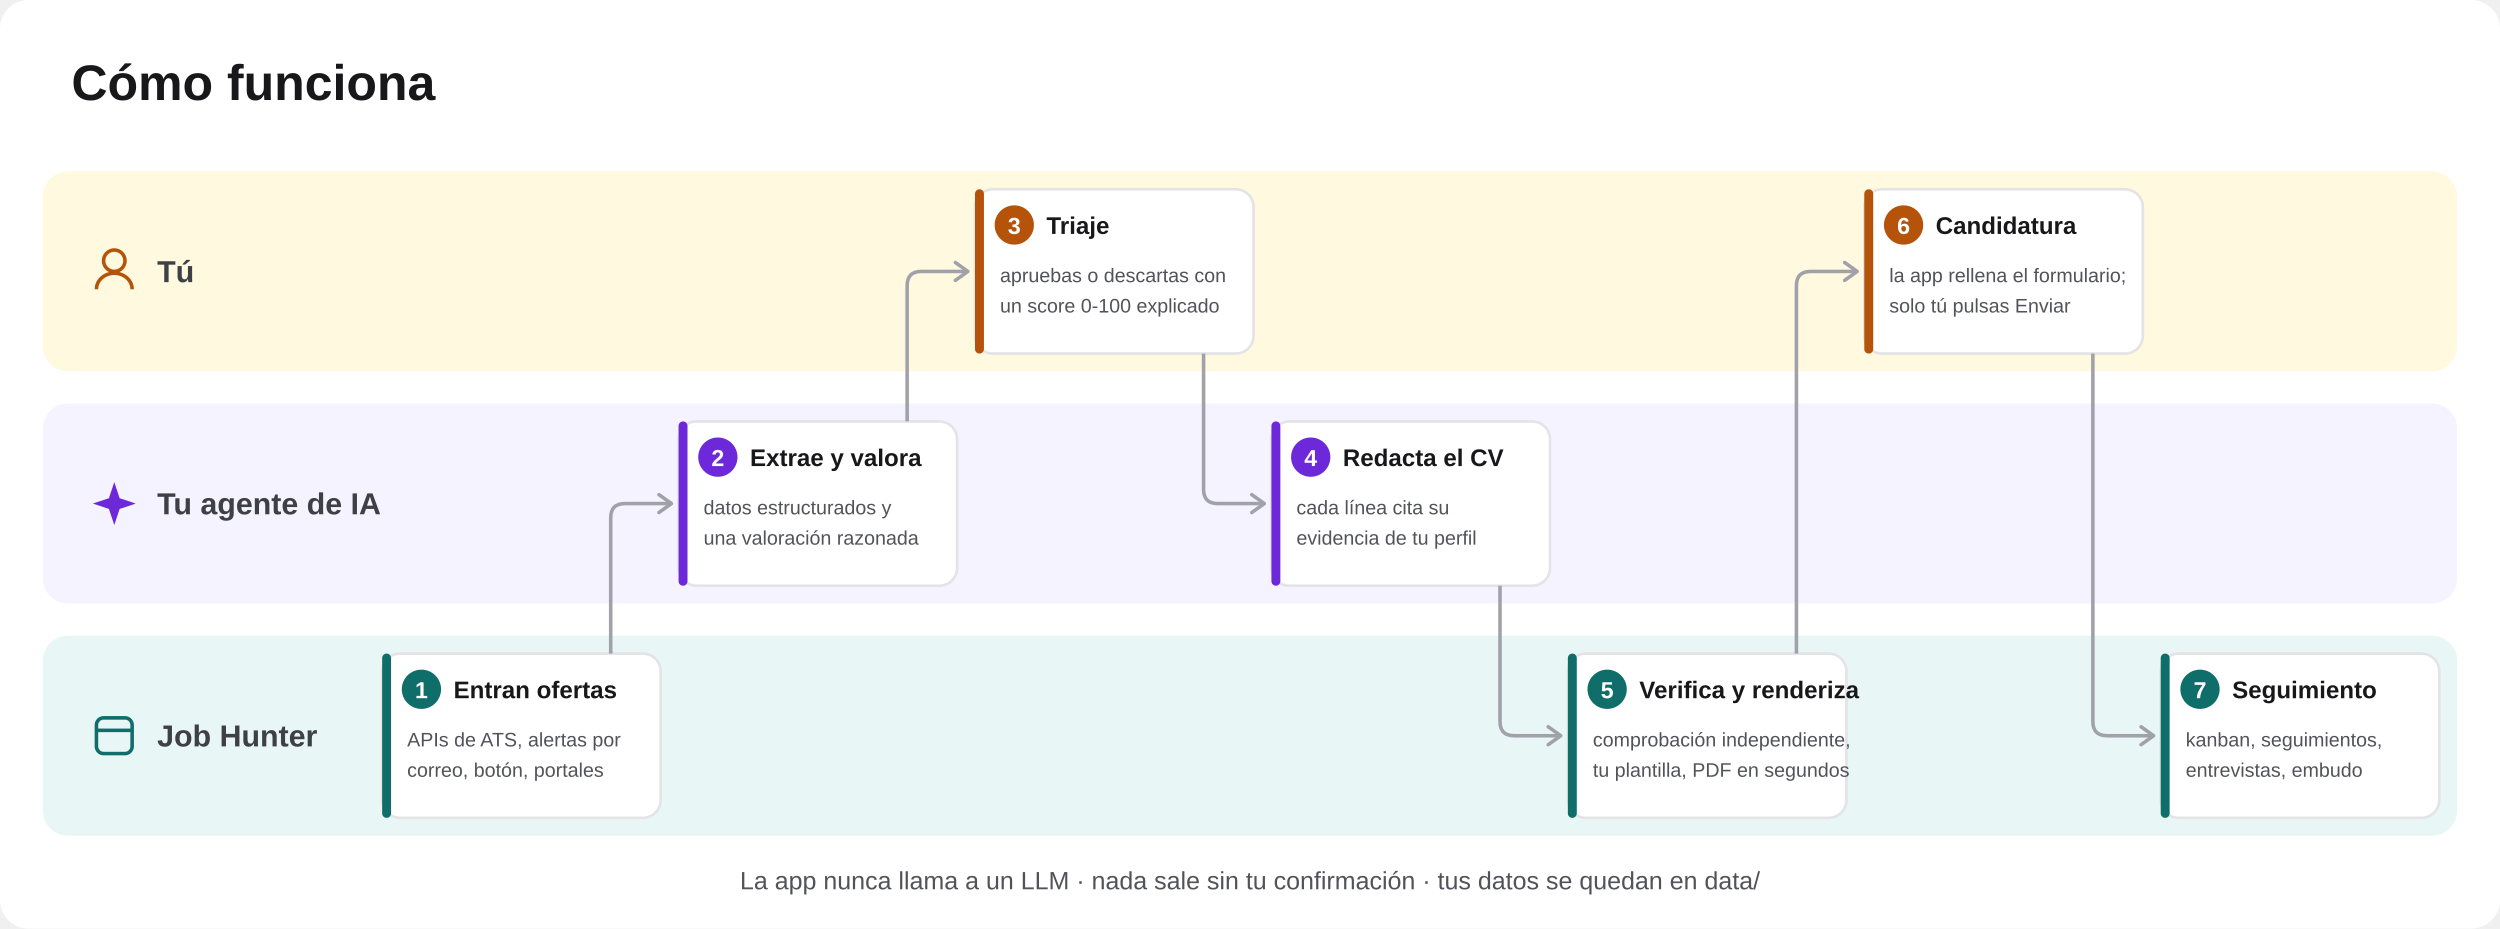
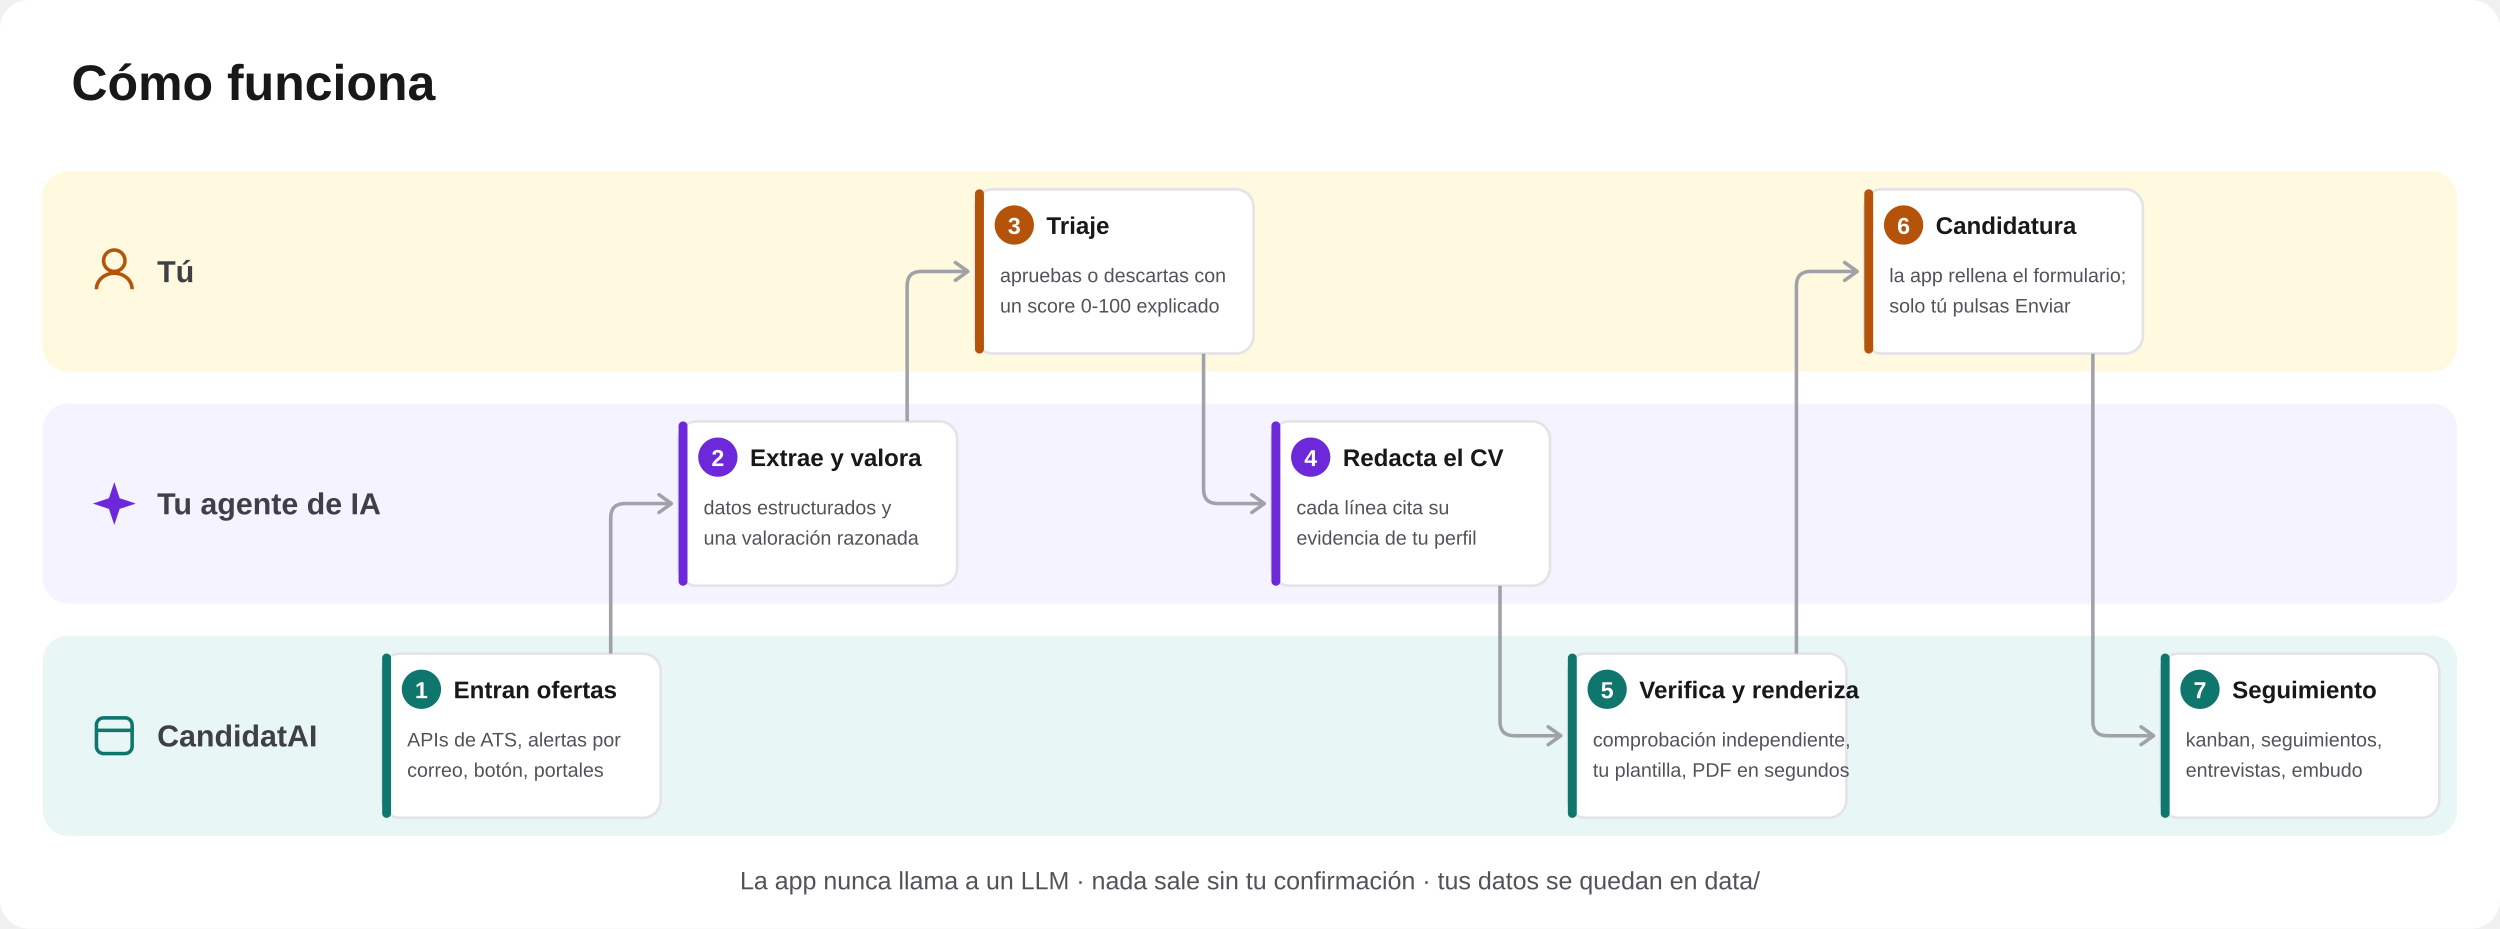
<svg xmlns="http://www.w3.org/2000/svg" width="1400" height="520" viewBox="0 0 1400 520" role="img" aria-label="Cómo funciona">
  <style>.bg{fill:#ffffff}.title{fill:#18181B}.muted{fill:#52525B}.card{fill:#ffffff;stroke:#E4E4E7}.arrow{stroke:#A1A1AA}.lanelabel{fill:#3F3F46}@media (prefers-color-scheme: dark){.bg{fill:#0D1117}.title{fill:#F4F4F5}.muted{fill:#A1A1AA}.card{fill:#161B22;stroke:#30363D}.arrow{stroke:#6E7681}.lanelabel{fill:#D4D4D8}.lane{fill-opacity:0.10}.cardtitle{fill:#F4F4F5}.carddetail{fill:#A1A1AA}}</style>
  <rect class="bg" width="1400" height="520" rx="16" />
  <g font-family="'Segoe UI', 'Helvetica Neue', Arial, sans-serif">
    <text class="title" x="40" y="56" font-size="28" font-weight="800">Cómo funciona</text>
    <rect class="lane" x="24" y="96" width="1352" height="112" rx="14" fill="#FEF3C7" fill-opacity="0.55" />
    <g transform="translate(64,152)" color="#B45309" style="color:#B45309">
      <circle cx="0" cy="-6" r="6" fill="none" stroke="currentColor" stroke-width="2" />
      <path d="M-10 10 a10 9 0 0 1 20 0" fill="none" stroke="currentColor" stroke-width="2" />
    </g>
    <text class="lanelabel" x="88" y="158" font-size="17" font-weight="700">Tú</text>
    <rect class="lane" x="24" y="226" width="1352" height="112" rx="14" fill="#EDE9FE" fill-opacity="0.55" />
    <g transform="translate(64,282)" color="#6D28D9" style="color:#6D28D9">
      <path d="M0 -12 L3 -3 L12 0 L3 3 L0 12 L-3 3 L-12 0 L-3 -3 Z" fill="currentColor" />
    </g>
    <text class="lanelabel" x="88" y="288" font-size="17" font-weight="700">Tu agente de IA</text>
    <rect class="lane" x="24" y="356" width="1352" height="112" rx="14" fill="#D5F0EC" fill-opacity="0.55" />
-     <g transform="translate(64,412)" color="#0F6E69" style="color:#0F6E69">
+     <g transform="translate(64,412)" color="#0F766E" style="color:#0F766E">
      <rect x="-10" y="-10" width="20" height="20" rx="4" fill="none" stroke="currentColor" stroke-width="2" />
      <path d="M-10 -3 h20" stroke="currentColor" stroke-width="2" />
    </g>
-     <text class="lanelabel" x="88" y="418" font-size="17" font-weight="700">Job Hunter</text>
+     <text class="lanelabel" x="88" y="418" font-size="17" font-weight="700">CandidatAI</text>
    <g transform="translate(214,366)">
      <rect class="card" width="156" height="92" rx="10" stroke-width="1.5" />
-       <rect width="5" height="92" rx="2.5" fill="#0F6E69" />
-       <circle cx="22" cy="20" r="11" fill="#0F6E69" />
+       <rect width="5" height="92" rx="2.5" fill="#0F766E" />
+       <circle cx="22" cy="20" r="11" fill="#0F766E" />
      <text x="22" y="25" text-anchor="middle" font-size="13" font-weight="700" fill="#fff">1</text>
      <text class="title cardtitle" x="40" y="25" font-size="13.5" font-weight="700">Entran ofertas</text>
      <text class="muted carddetail" x="14" y="52" font-size="11">APIs de ATS, alertas por</text>
      <text class="muted carddetail" x="14" y="69" font-size="11">correo, botón, portales</text>
    </g>
    <g transform="translate(380,236)">
      <rect class="card" width="156" height="92" rx="10" stroke-width="1.5" />
      <rect width="5" height="92" rx="2.5" fill="#6D28D9" />
      <circle cx="22" cy="20" r="11" fill="#6D28D9" />
      <text x="22" y="25" text-anchor="middle" font-size="13" font-weight="700" fill="#fff">2</text>
      <text class="title cardtitle" x="40" y="25" font-size="13.5" font-weight="700">Extrae y valora</text>
      <text class="muted carddetail" x="14" y="52" font-size="11">datos estructurados y</text>
      <text class="muted carddetail" x="14" y="69" font-size="11">una valoración razonada</text>
    </g>
    <g transform="translate(546,106)">
      <rect class="card" width="156" height="92" rx="10" stroke-width="1.5" />
      <rect width="5" height="92" rx="2.5" fill="#B45309" />
      <circle cx="22" cy="20" r="11" fill="#B45309" />
      <text x="22" y="25" text-anchor="middle" font-size="13" font-weight="700" fill="#fff">3</text>
      <text class="title cardtitle" x="40" y="25" font-size="13.5" font-weight="700">Triaje</text>
      <text class="muted carddetail" x="14" y="52" font-size="11">apruebas o descartas con</text>
      <text class="muted carddetail" x="14" y="69" font-size="11">un score 0-100 explicado</text>
    </g>
    <g transform="translate(712,236)">
      <rect class="card" width="156" height="92" rx="10" stroke-width="1.5" />
      <rect width="5" height="92" rx="2.5" fill="#6D28D9" />
      <circle cx="22" cy="20" r="11" fill="#6D28D9" />
      <text x="22" y="25" text-anchor="middle" font-size="13" font-weight="700" fill="#fff">4</text>
      <text class="title cardtitle" x="40" y="25" font-size="13.5" font-weight="700">Redacta el CV</text>
      <text class="muted carddetail" x="14" y="52" font-size="11">cada línea cita su</text>
      <text class="muted carddetail" x="14" y="69" font-size="11">evidencia de tu perfil</text>
    </g>
    <g transform="translate(878,366)">
      <rect class="card" width="156" height="92" rx="10" stroke-width="1.5" />
-       <rect width="5" height="92" rx="2.5" fill="#0F6E69" />
-       <circle cx="22" cy="20" r="11" fill="#0F6E69" />
+       <rect width="5" height="92" rx="2.5" fill="#0F766E" />
+       <circle cx="22" cy="20" r="11" fill="#0F766E" />
      <text x="22" y="25" text-anchor="middle" font-size="13" font-weight="700" fill="#fff">5</text>
      <text class="title cardtitle" x="40" y="25" font-size="13.5" font-weight="700">Verifica y renderiza</text>
      <text class="muted carddetail" x="14" y="52" font-size="11">comprobación independiente,</text>
      <text class="muted carddetail" x="14" y="69" font-size="11">tu plantilla, PDF en segundos</text>
    </g>
    <g transform="translate(1044,106)">
      <rect class="card" width="156" height="92" rx="10" stroke-width="1.5" />
      <rect width="5" height="92" rx="2.5" fill="#B45309" />
      <circle cx="22" cy="20" r="11" fill="#B45309" />
      <text x="22" y="25" text-anchor="middle" font-size="13" font-weight="700" fill="#fff">6</text>
      <text class="title cardtitle" x="40" y="25" font-size="13.5" font-weight="700">Candidatura</text>
      <text class="muted carddetail" x="14" y="52" font-size="11">la app rellena el formulario;</text>
      <text class="muted carddetail" x="14" y="69" font-size="11">solo tú pulsas Enviar</text>
    </g>
    <g transform="translate(1210,366)">
      <rect class="card" width="156" height="92" rx="10" stroke-width="1.5" />
-       <rect width="5" height="92" rx="2.5" fill="#0F6E69" />
-       <circle cx="22" cy="20" r="11" fill="#0F6E69" />
+       <rect width="5" height="92" rx="2.5" fill="#0F766E" />
+       <circle cx="22" cy="20" r="11" fill="#0F766E" />
      <text x="22" y="25" text-anchor="middle" font-size="13" font-weight="700" fill="#fff">7</text>
      <text class="title cardtitle" x="40" y="25" font-size="13.5" font-weight="700">Seguimiento</text>
      <text class="muted carddetail" x="14" y="52" font-size="11">kanban, seguimientos,</text>
      <text class="muted carddetail" x="14" y="69" font-size="11">entrevistas, embudo</text>
    </g>
    <path class="arrow" d="M342 366 V290 Q342 282 350 282 H376" fill="none" stroke-width="2" />
    <path class="arrow" d="M369 277 L376 282 L369 287" fill="none" stroke-width="2" stroke-linecap="round" stroke-linejoin="round" />
    <path class="arrow" d="M508 236 V160 Q508 152 516 152 H542" fill="none" stroke-width="2" />
    <path class="arrow" d="M535 147 L542 152 L535 157" fill="none" stroke-width="2" stroke-linecap="round" stroke-linejoin="round" />
    <path class="arrow" d="M674 198 V274 Q674 282 682 282 H708" fill="none" stroke-width="2" />
    <path class="arrow" d="M701 277 L708 282 L701 287" fill="none" stroke-width="2" stroke-linecap="round" stroke-linejoin="round" />
    <path class="arrow" d="M840 328 V404 Q840 412 848 412 H874" fill="none" stroke-width="2" />
    <path class="arrow" d="M867 407 L874 412 L867 417" fill="none" stroke-width="2" stroke-linecap="round" stroke-linejoin="round" />
    <path class="arrow" d="M1006 366 V160 Q1006 152 1014 152 H1040" fill="none" stroke-width="2" />
    <path class="arrow" d="M1033 147 L1040 152 L1033 157" fill="none" stroke-width="2" stroke-linecap="round" stroke-linejoin="round" />
    <path class="arrow" d="M1172 198 V404 Q1172 412 1180 412 H1206" fill="none" stroke-width="2" />
    <path class="arrow" d="M1199 407 L1206 412 L1199 417" fill="none" stroke-width="2" stroke-linecap="round" stroke-linejoin="round" />
    <text class="muted" x="700" y="498" text-anchor="middle" font-size="14">La app nunca llama a un LLM · nada sale sin tu confirmación · tus datos se quedan en data/</text>
  </g>
</svg>
